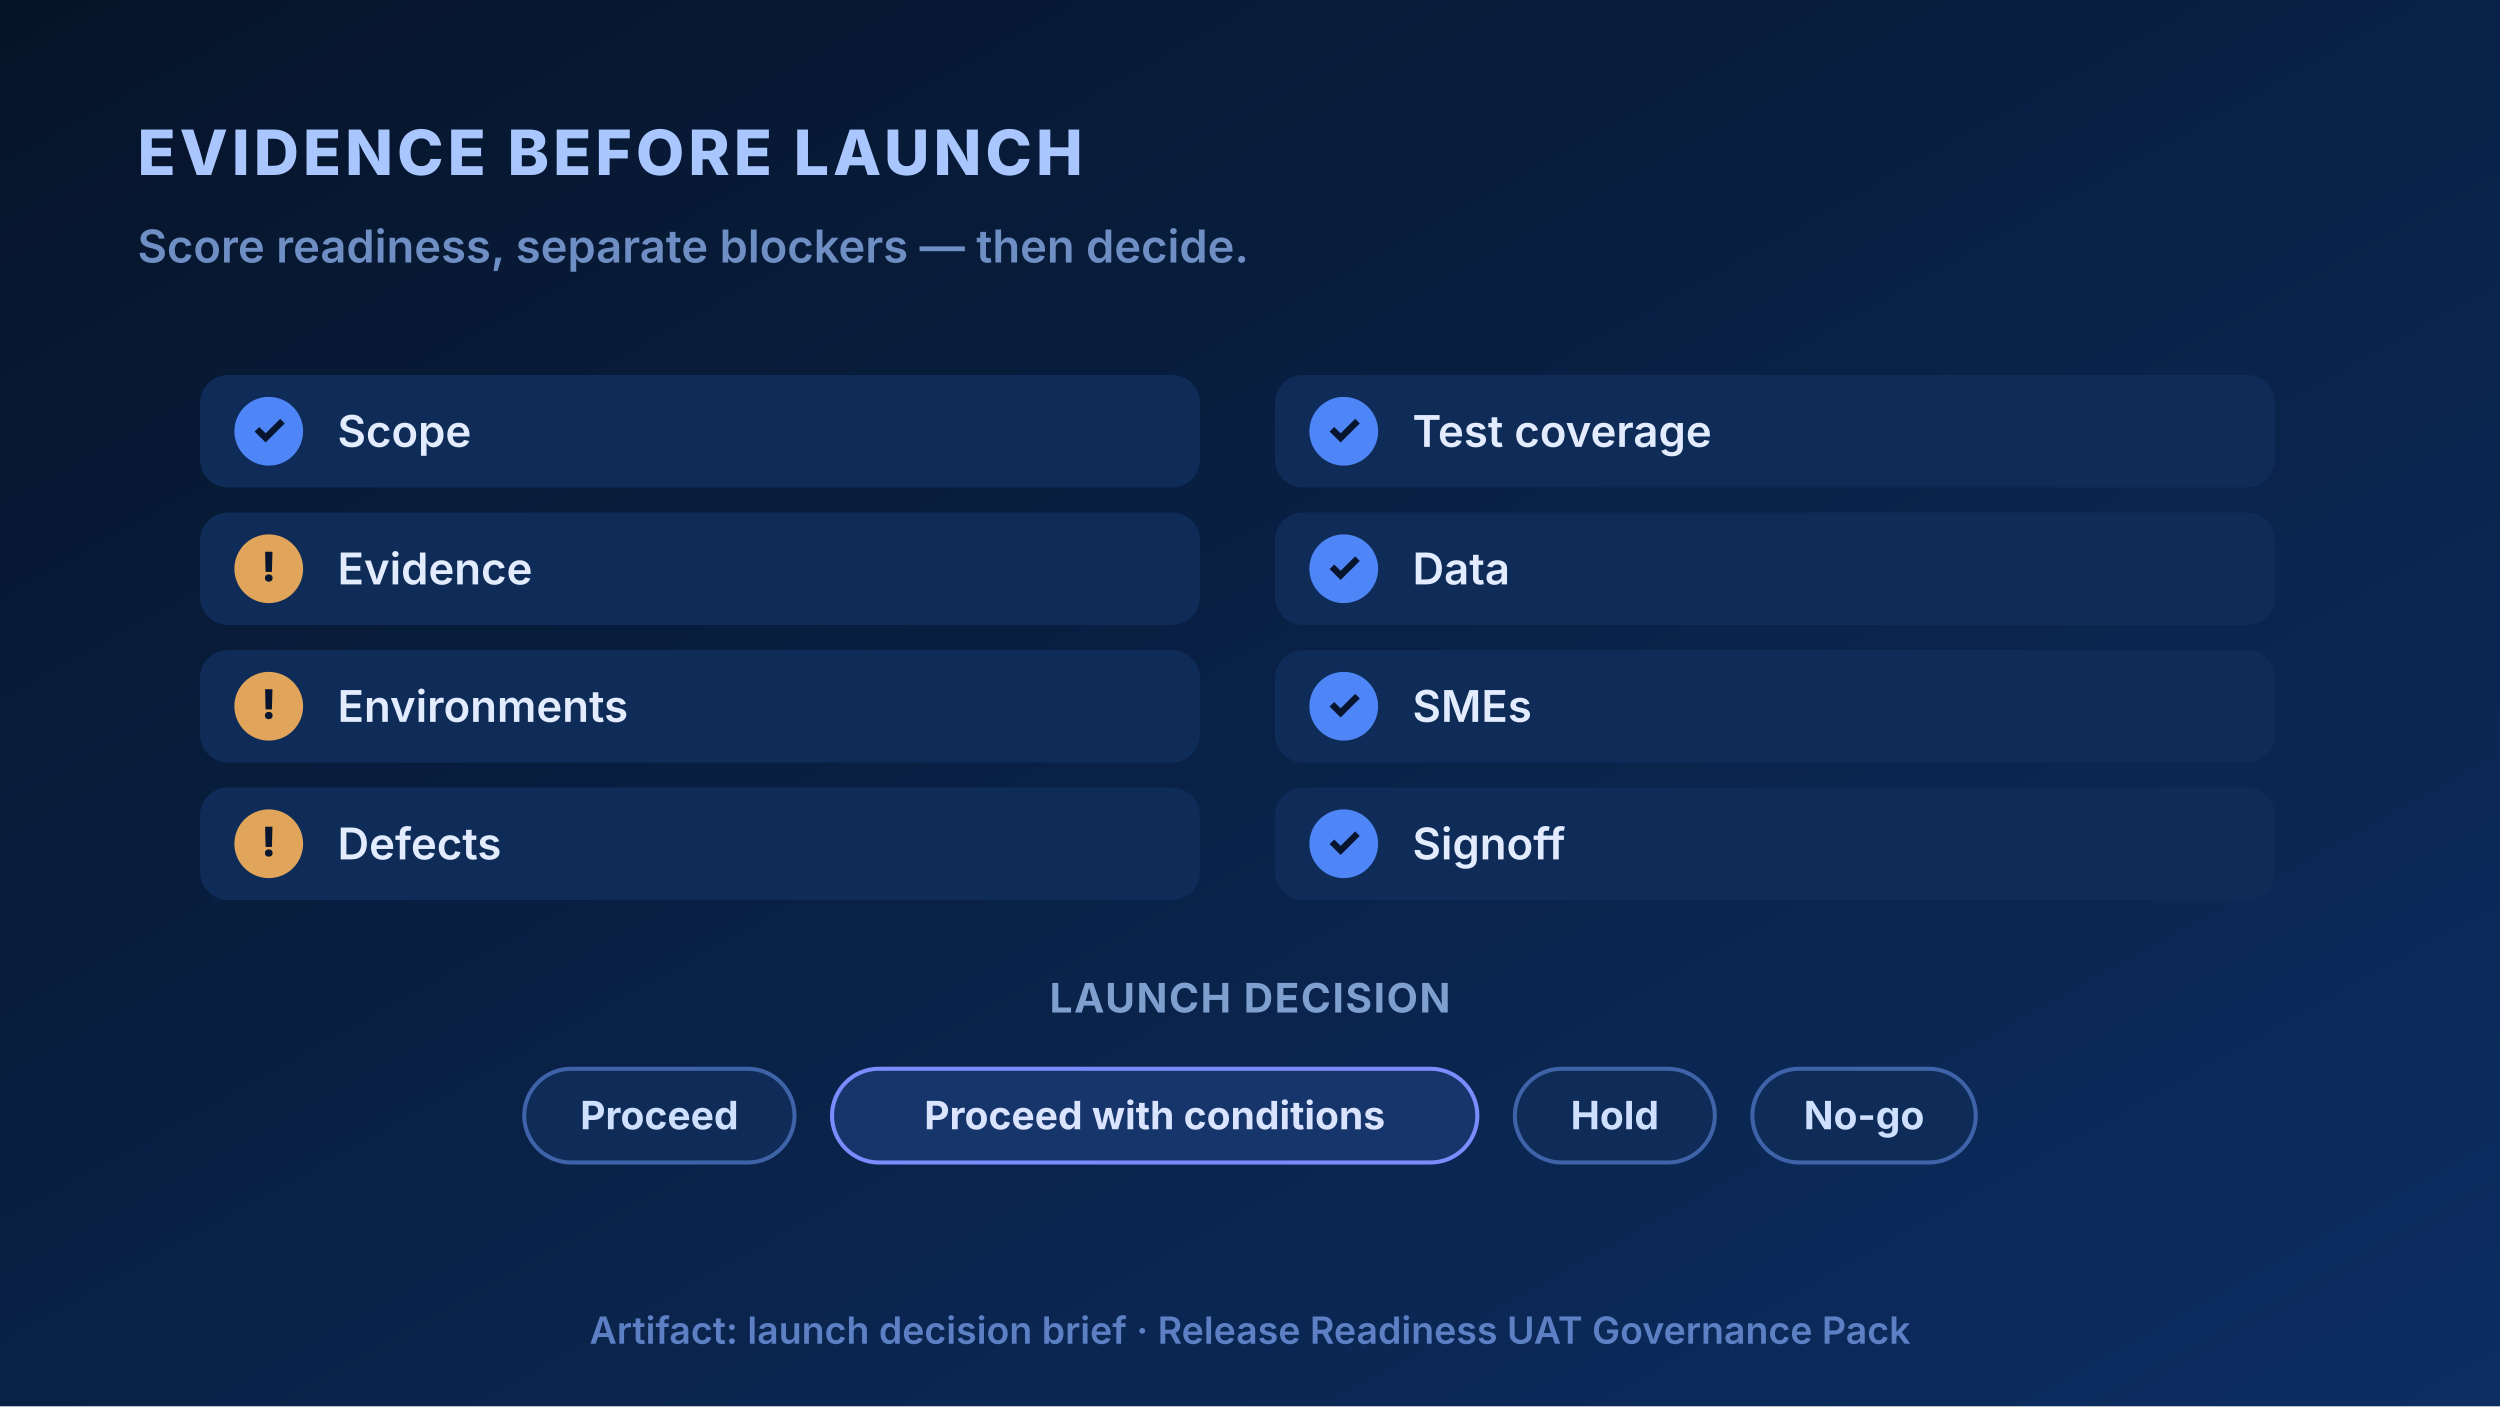
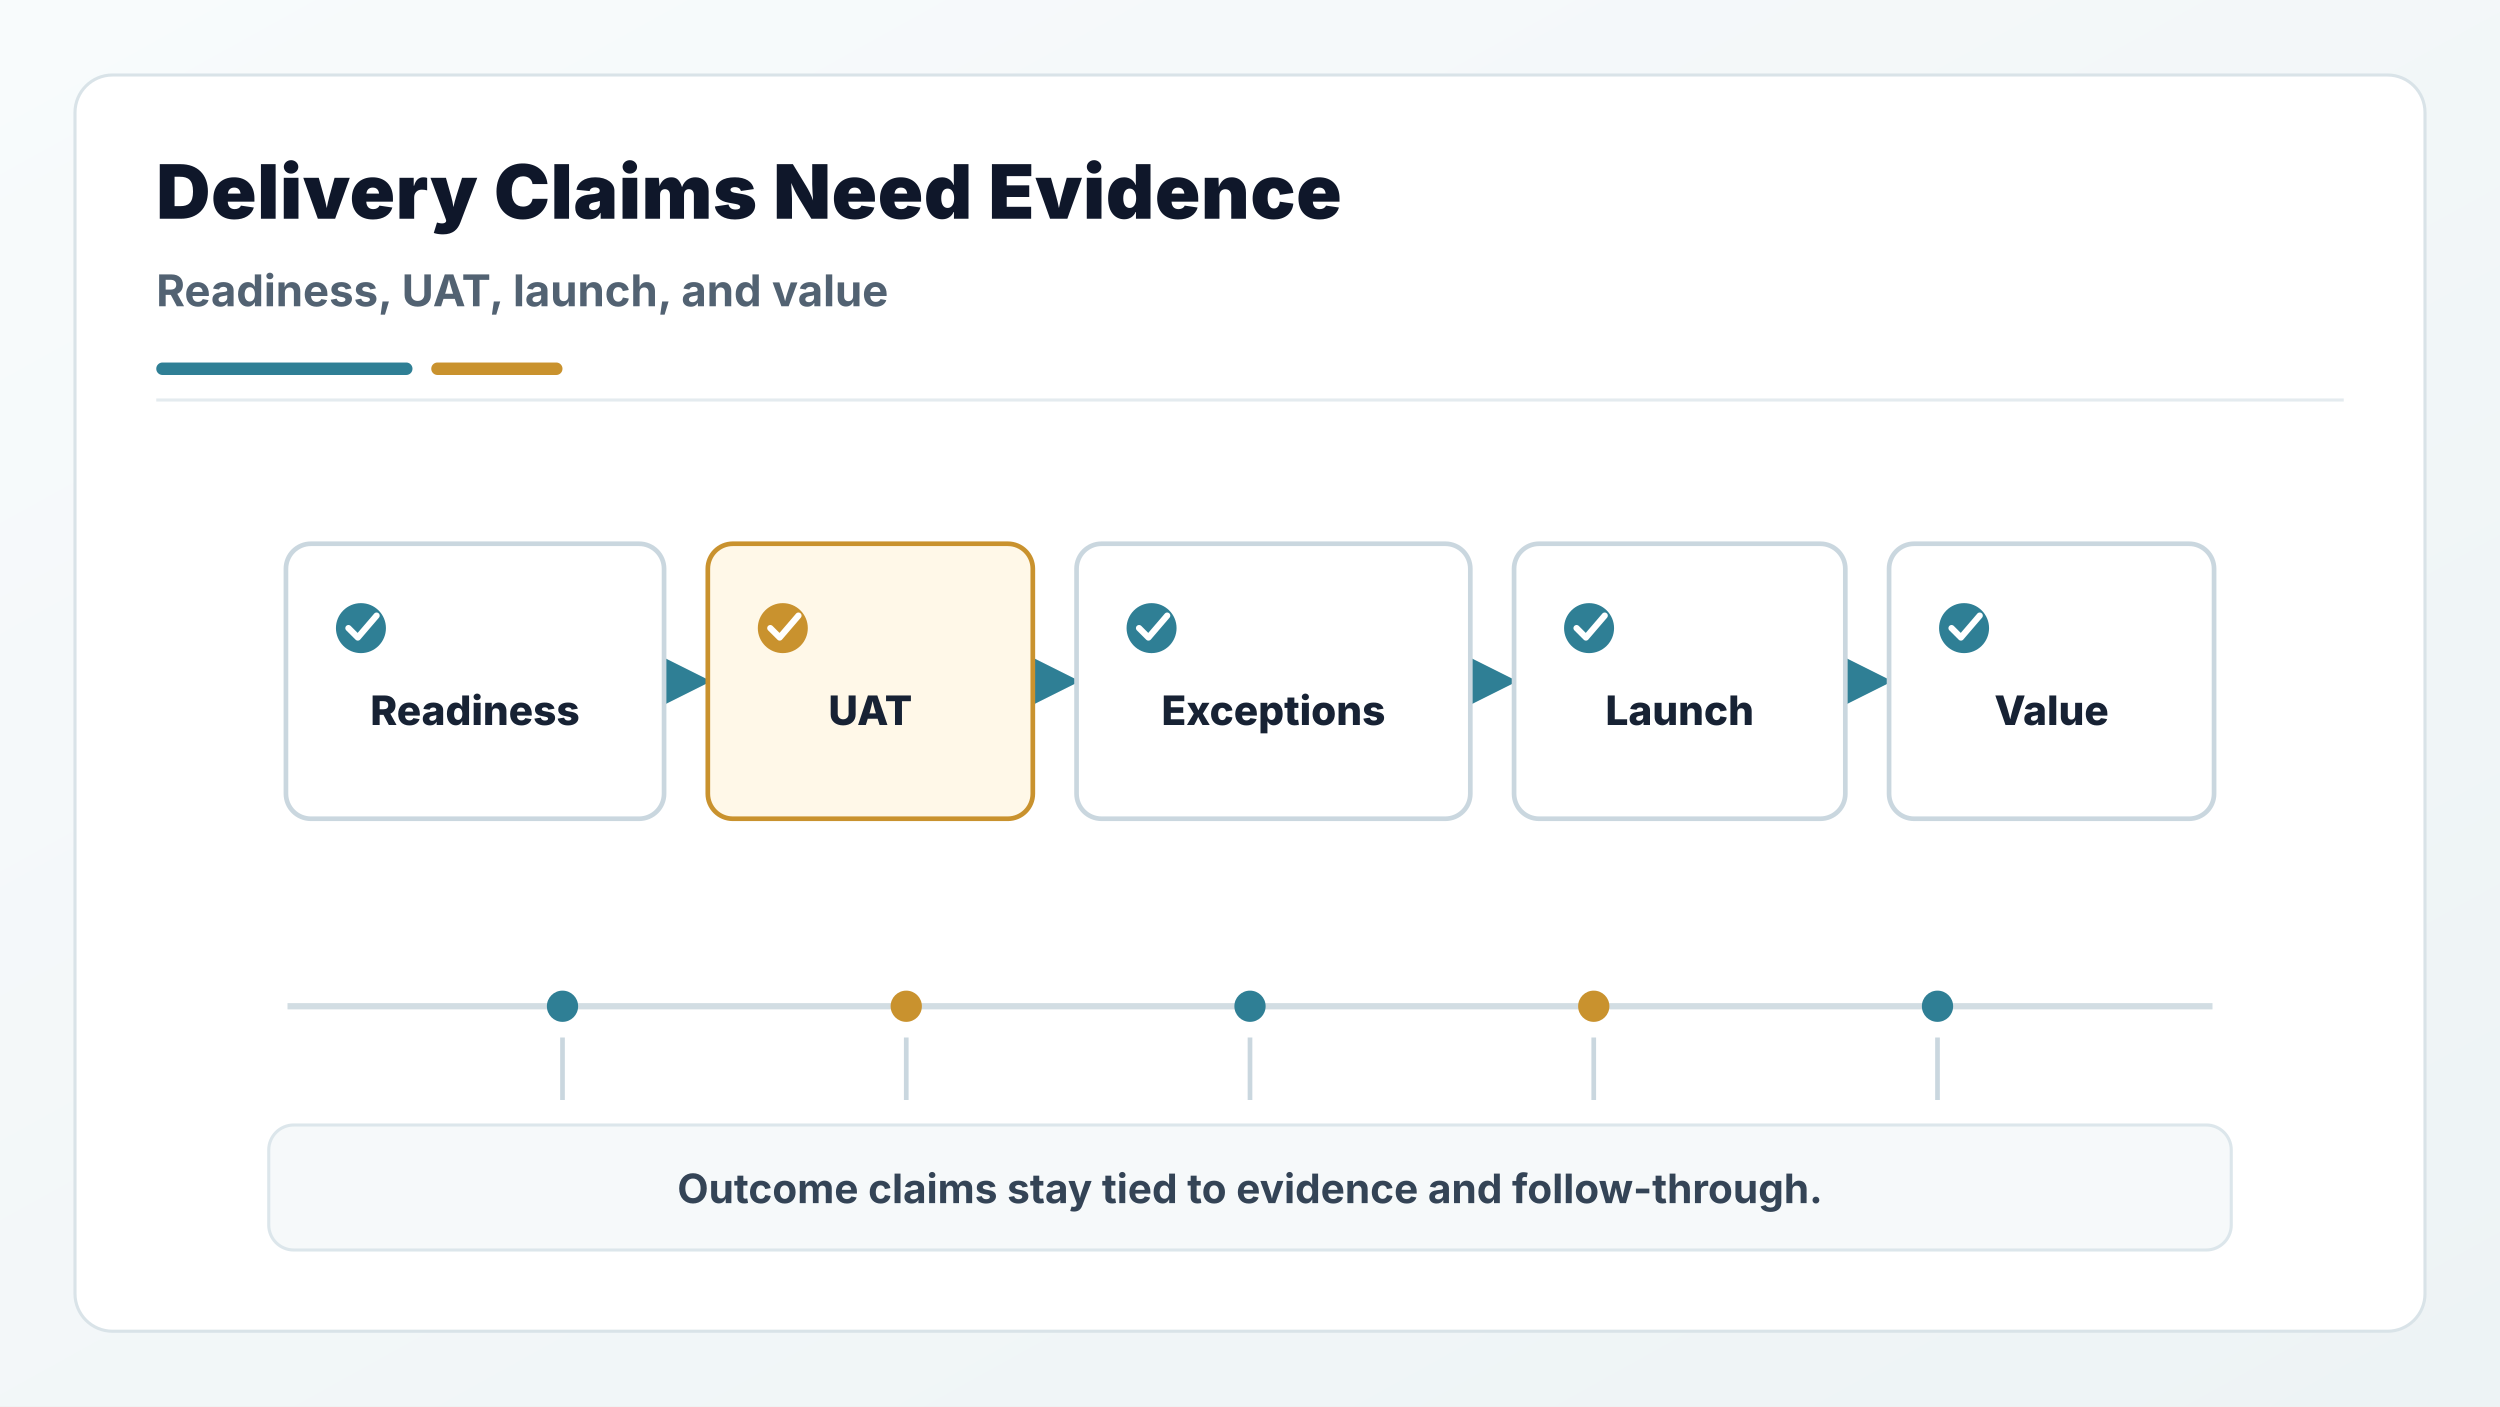
- <svg xmlns="http://www.w3.org/2000/svg" viewBox="0 0 800 450" role="img" aria-label="Release readiness scored across eight dimensions with true blockers separated, ending in a launch decision.">
+ <svg xmlns="http://www.w3.org/2000/svg" viewBox="0 0 800 450" role="img" aria-label="Delivery Claims Need Evidence: Readiness, UAT, launch, and value.">
  <defs>
    <linearGradient id="bg" x1="0" y1="0" x2="1" y2="1">
-       <stop offset="0" stop-color="#061429" />
-       <stop offset="1" stop-color="#0c2e63" />
+       <stop offset="0" stop-color="#f8fbfc" />
+       <stop offset="1" stop-color="#edf3f5" />
    </linearGradient>
+     <marker id="arrow" viewBox="0 0 10 10" refX="8" refY="5" markerWidth="7" markerHeight="7" orient="auto">
+       <path d="M0 0 L10 5 L0 10 z" fill="#2f7f95" />
+     </marker>
+     <style>
+       .title{font-family:Inter,Segoe UI,Arial,sans-serif;font-size:24px;font-weight:850;fill:#0f172a;letter-spacing:.2px}
+       .sub{font-family:Inter,Segoe UI,Arial,sans-serif;font-size:14px;font-weight:700;fill:#526272}
+       .step{font-family:Inter,Segoe UI,Arial,sans-serif;font-size:13px;font-weight:800;fill:#172234}
+       .footer{font-family:Inter,Segoe UI,Arial,sans-serif;font-size:13px;font-weight:750;fill:#344456}
+       .flow{fill:none;stroke:#2f7f95;stroke-width:2.2;stroke-linecap:round}
+       .rail{fill:none;stroke:#d2dde3;stroke-width:2}
+       .tick{stroke:#cad7df;stroke-width:1.5}
+     </style>
  </defs>
  <rect width="800" height="450" fill="url(#bg)" />
-   <text x="44" y="56" fill="#a9c6ff" font-family="Inter,Segoe UI,Arial,sans-serif" font-size="20" font-weight="800" letter-spacing="1.3">EVIDENCE BEFORE LAUNCH</text>
-   <text x="44" y="84" fill="#6f8fc4" font-family="Inter,Segoe UI,Arial,sans-serif" font-size="14.5" font-weight="600">Score readiness, separate blockers — then decide.</text>
-   <rect x="64" y="120" width="320" height="36" rx="9" fill="#0e2c57" />
-   <circle cx="86" cy="138" r="11" fill="#4f86f7" />
-   <text x="86" y="142" fill="#08152e" font-family="Inter,Segoe UI,Arial,sans-serif" font-size="13" font-weight="800" text-anchor="middle">✓</text>
-   <text x="108" y="143" fill="#e3ecff" font-family="Inter,Segoe UI,Arial,sans-serif" font-size="14" font-weight="600">Scope</text>
-   <rect x="408" y="120" width="320" height="36" rx="9" fill="#0e2c57" />
-   <circle cx="430" cy="138" r="11" fill="#4f86f7" />
-   <text x="430" y="142" fill="#08152e" font-family="Inter,Segoe UI,Arial,sans-serif" font-size="13" font-weight="800" text-anchor="middle">✓</text>
-   <text x="452" y="143" fill="#e3ecff" font-family="Inter,Segoe UI,Arial,sans-serif" font-size="14" font-weight="600">Test coverage</text>
-   <rect x="64" y="164" width="320" height="36" rx="9" fill="#0e2c57" />
-   <circle cx="86" cy="182" r="11" fill="#e0a55a" />
-   <text x="86" y="186" fill="#08152e" font-family="Inter,Segoe UI,Arial,sans-serif" font-size="13" font-weight="800" text-anchor="middle">!</text>
-   <text x="108" y="187" fill="#e3ecff" font-family="Inter,Segoe UI,Arial,sans-serif" font-size="14" font-weight="600">Evidence</text>
-   <rect x="408" y="164" width="320" height="36" rx="9" fill="#0e2c57" />
-   <circle cx="430" cy="182" r="11" fill="#4f86f7" />
-   <text x="430" y="186" fill="#08152e" font-family="Inter,Segoe UI,Arial,sans-serif" font-size="13" font-weight="800" text-anchor="middle">✓</text>
-   <text x="452" y="187" fill="#e3ecff" font-family="Inter,Segoe UI,Arial,sans-serif" font-size="14" font-weight="600">Data</text>
-   <rect x="64" y="208" width="320" height="36" rx="9" fill="#0e2c57" />
-   <circle cx="86" cy="226" r="11" fill="#e0a55a" />
-   <text x="86" y="230" fill="#08152e" font-family="Inter,Segoe UI,Arial,sans-serif" font-size="13" font-weight="800" text-anchor="middle">!</text>
-   <text x="108" y="231" fill="#e3ecff" font-family="Inter,Segoe UI,Arial,sans-serif" font-size="14" font-weight="600">Environments</text>
-   <rect x="408" y="208" width="320" height="36" rx="9" fill="#0e2c57" />
-   <circle cx="430" cy="226" r="11" fill="#4f86f7" />
-   <text x="430" y="230" fill="#08152e" font-family="Inter,Segoe UI,Arial,sans-serif" font-size="13" font-weight="800" text-anchor="middle">✓</text>
-   <text x="452" y="231" fill="#e3ecff" font-family="Inter,Segoe UI,Arial,sans-serif" font-size="14" font-weight="600">SMEs</text>
-   <rect x="64" y="252" width="320" height="36" rx="9" fill="#0e2c57" />
-   <circle cx="86" cy="270" r="11" fill="#e0a55a" />
-   <text x="86" y="274" fill="#08152e" font-family="Inter,Segoe UI,Arial,sans-serif" font-size="13" font-weight="800" text-anchor="middle">!</text>
-   <text x="108" y="275" fill="#e3ecff" font-family="Inter,Segoe UI,Arial,sans-serif" font-size="14" font-weight="600">Defects</text>
-   <rect x="408" y="252" width="320" height="36" rx="9" fill="#0e2c57" />
-   <circle cx="430" cy="270" r="11" fill="#4f86f7" />
-   <text x="430" y="274" fill="#08152e" font-family="Inter,Segoe UI,Arial,sans-serif" font-size="13" font-weight="800" text-anchor="middle">✓</text>
-   <text x="452" y="275" fill="#e3ecff" font-family="Inter,Segoe UI,Arial,sans-serif" font-size="14" font-weight="600">Signoff</text>
-   <text x="400" y="324" fill="#7f9fce" font-family="Inter,Segoe UI,Arial,sans-serif" font-size="13" font-weight="700" letter-spacing="0.5" text-anchor="middle">LAUNCH DECISION</text>
-   <rect x="167.75" y="342" width="86.5" height="30" rx="15" fill="#0e2c57" stroke="#3f63a8" stroke-width="1.3" />
-   <text x="211" y="361.375" fill="#cfe0ff" font-family="Inter,Segoe UI,Arial,sans-serif" font-size="12.5" font-weight="700" text-anchor="middle">Proceed</text>
-   <rect x="266.25" y="342" width="206.5" height="30" rx="15" fill="#16356b" stroke="#7b8cff" stroke-width="1.3" />
-   <text x="369.5" y="361.375" fill="#dbe4ff" font-family="Inter,Segoe UI,Arial,sans-serif" font-size="12.5" font-weight="700" text-anchor="middle">Proceed with conditions</text>
-   <rect x="484.75" y="342" width="64" height="30" rx="15" fill="#0e2c57" stroke="#3f63a8" stroke-width="1.3" />
-   <text x="516.75" y="361.375" fill="#cfe0ff" font-family="Inter,Segoe UI,Arial,sans-serif" font-size="12.5" font-weight="700" text-anchor="middle">Hold</text>
-   <rect x="560.75" y="342" width="71.5" height="30" rx="15" fill="#0e2c57" stroke="#3f63a8" stroke-width="1.3" />
-   <text x="596.5" y="361.375" fill="#cfe0ff" font-family="Inter,Segoe UI,Arial,sans-serif" font-size="12.5" font-weight="700" text-anchor="middle">No-go</text>
-   <text x="400" y="430" fill="#5d7fc4" font-family="Inter,Segoe UI,Arial,sans-serif" font-size="12" font-weight="600" text-anchor="middle">Artifact: launch decision brief · Release Readiness UAT Governance Pack</text>
+   <rect x="24" y="24" width="752" height="402" rx="12" fill="#fff" stroke="#d9e3e8" />
+   <text x="50" y="70" class="title">Delivery Claims Need Evidence</text>
+   <text x="50" y="98" class="sub">Readiness, UAT, launch, and value</text>
+   <line x1="50" y1="128" x2="750" y2="128" stroke="#e4ebef" />
+   <path d="M92 322 H708" class="rail" />
+   <circle cx="180.0" cy="322" r="5" fill="#2f7f95" />
+   <line x1="180.0" y1="332" x2="180.0" y2="352" class="tick" />
+   <circle cx="290.0" cy="322" r="5" fill="#c9922e" />
+   <line x1="290.0" y1="332" x2="290.0" y2="352" class="tick" />
+   <circle cx="400.0" cy="322" r="5" fill="#2f7f95" />
+   <line x1="400.0" y1="332" x2="400.0" y2="352" class="tick" />
+   <circle cx="510.0" cy="322" r="5" fill="#c9922e" />
+   <line x1="510.0" y1="332" x2="510.0" y2="352" class="tick" />
+   <circle cx="620.0" cy="322" r="5" fill="#2f7f95" />
+   <line x1="620.0" y1="332" x2="620.0" y2="352" class="tick" />
+   <path d="M214.5 218 H224.5" class="flow" marker-end="url(#arrow)" />
+   <path d="M332.5 218 H342.5" class="flow" marker-end="url(#arrow)" />
+   <path d="M472.5 218 H482.5" class="flow" marker-end="url(#arrow)" />
+   <path d="M592.5 218 H602.5" class="flow" marker-end="url(#arrow)" />
+   <g>
+     <rect x="91.5" y="174" width="121" height="88" rx="8" fill="#ffffff" stroke="#cad7df" stroke-width="1.5" />
+     <circle cx="115.5" cy="201" r="8" fill="#2f7f95" />
+     <path d="M111.5 201 l3 3 l6 -7" fill="none" stroke="#fff" stroke-width="2" stroke-linecap="round" stroke-linejoin="round" />
+     <text x="152.0" y="232" text-anchor="middle" class="step">Readiness</text>
+   </g>
+   <g>
+     <rect x="226.5" y="174" width="104" height="88" rx="8" fill="#fff8e8" stroke="#c9922e" stroke-width="1.5" />
+     <circle cx="250.5" cy="201" r="8" fill="#c9922e" />
+     <path d="M246.5 201 l3 3 l6 -7" fill="none" stroke="#fff" stroke-width="2" stroke-linecap="round" stroke-linejoin="round" />
+     <text x="278.5" y="232" text-anchor="middle" class="step">UAT</text>
+   </g>
+   <g>
+     <rect x="344.5" y="174" width="126" height="88" rx="8" fill="#ffffff" stroke="#cad7df" stroke-width="1.5" />
+     <circle cx="368.5" cy="201" r="8" fill="#2f7f95" />
+     <path d="M364.5 201 l3 3 l6 -7" fill="none" stroke="#fff" stroke-width="2" stroke-linecap="round" stroke-linejoin="round" />
+     <text x="407.5" y="232" text-anchor="middle" class="step">Exceptions</text>
+   </g>
+   <g>
+     <rect x="484.5" y="174" width="106" height="88" rx="8" fill="#ffffff" stroke="#cad7df" stroke-width="1.5" />
+     <circle cx="508.5" cy="201" r="8" fill="#2f7f95" />
+     <path d="M504.5 201 l3 3 l6 -7" fill="none" stroke="#fff" stroke-width="2" stroke-linecap="round" stroke-linejoin="round" />
+     <text x="537.5" y="232" text-anchor="middle" class="step">Launch</text>
+   </g>
+   <g>
+     <rect x="604.5" y="174" width="104" height="88" rx="8" fill="#ffffff" stroke="#cad7df" stroke-width="1.5" />
+     <circle cx="628.5" cy="201" r="8" fill="#2f7f95" />
+     <path d="M624.5 201 l3 3 l6 -7" fill="none" stroke="#fff" stroke-width="2" stroke-linecap="round" stroke-linejoin="round" />
+     <text x="656.5" y="232" text-anchor="middle" class="step">Value</text>
+   </g>
+   <rect x="86" y="360" width="628" height="40" rx="8" fill="#f6f9fa" stroke="#dce6eb" />
+   <text x="400" y="385" text-anchor="middle" class="footer">Outcome claims stay tied to evidence and follow-through.</text>
+   <rect x="50" y="116" width="82" height="4" rx="2" fill="#2f7f95" />
+   <rect x="138" y="116" width="42" height="4" rx="2" fill="#c9922e" />
</svg>
